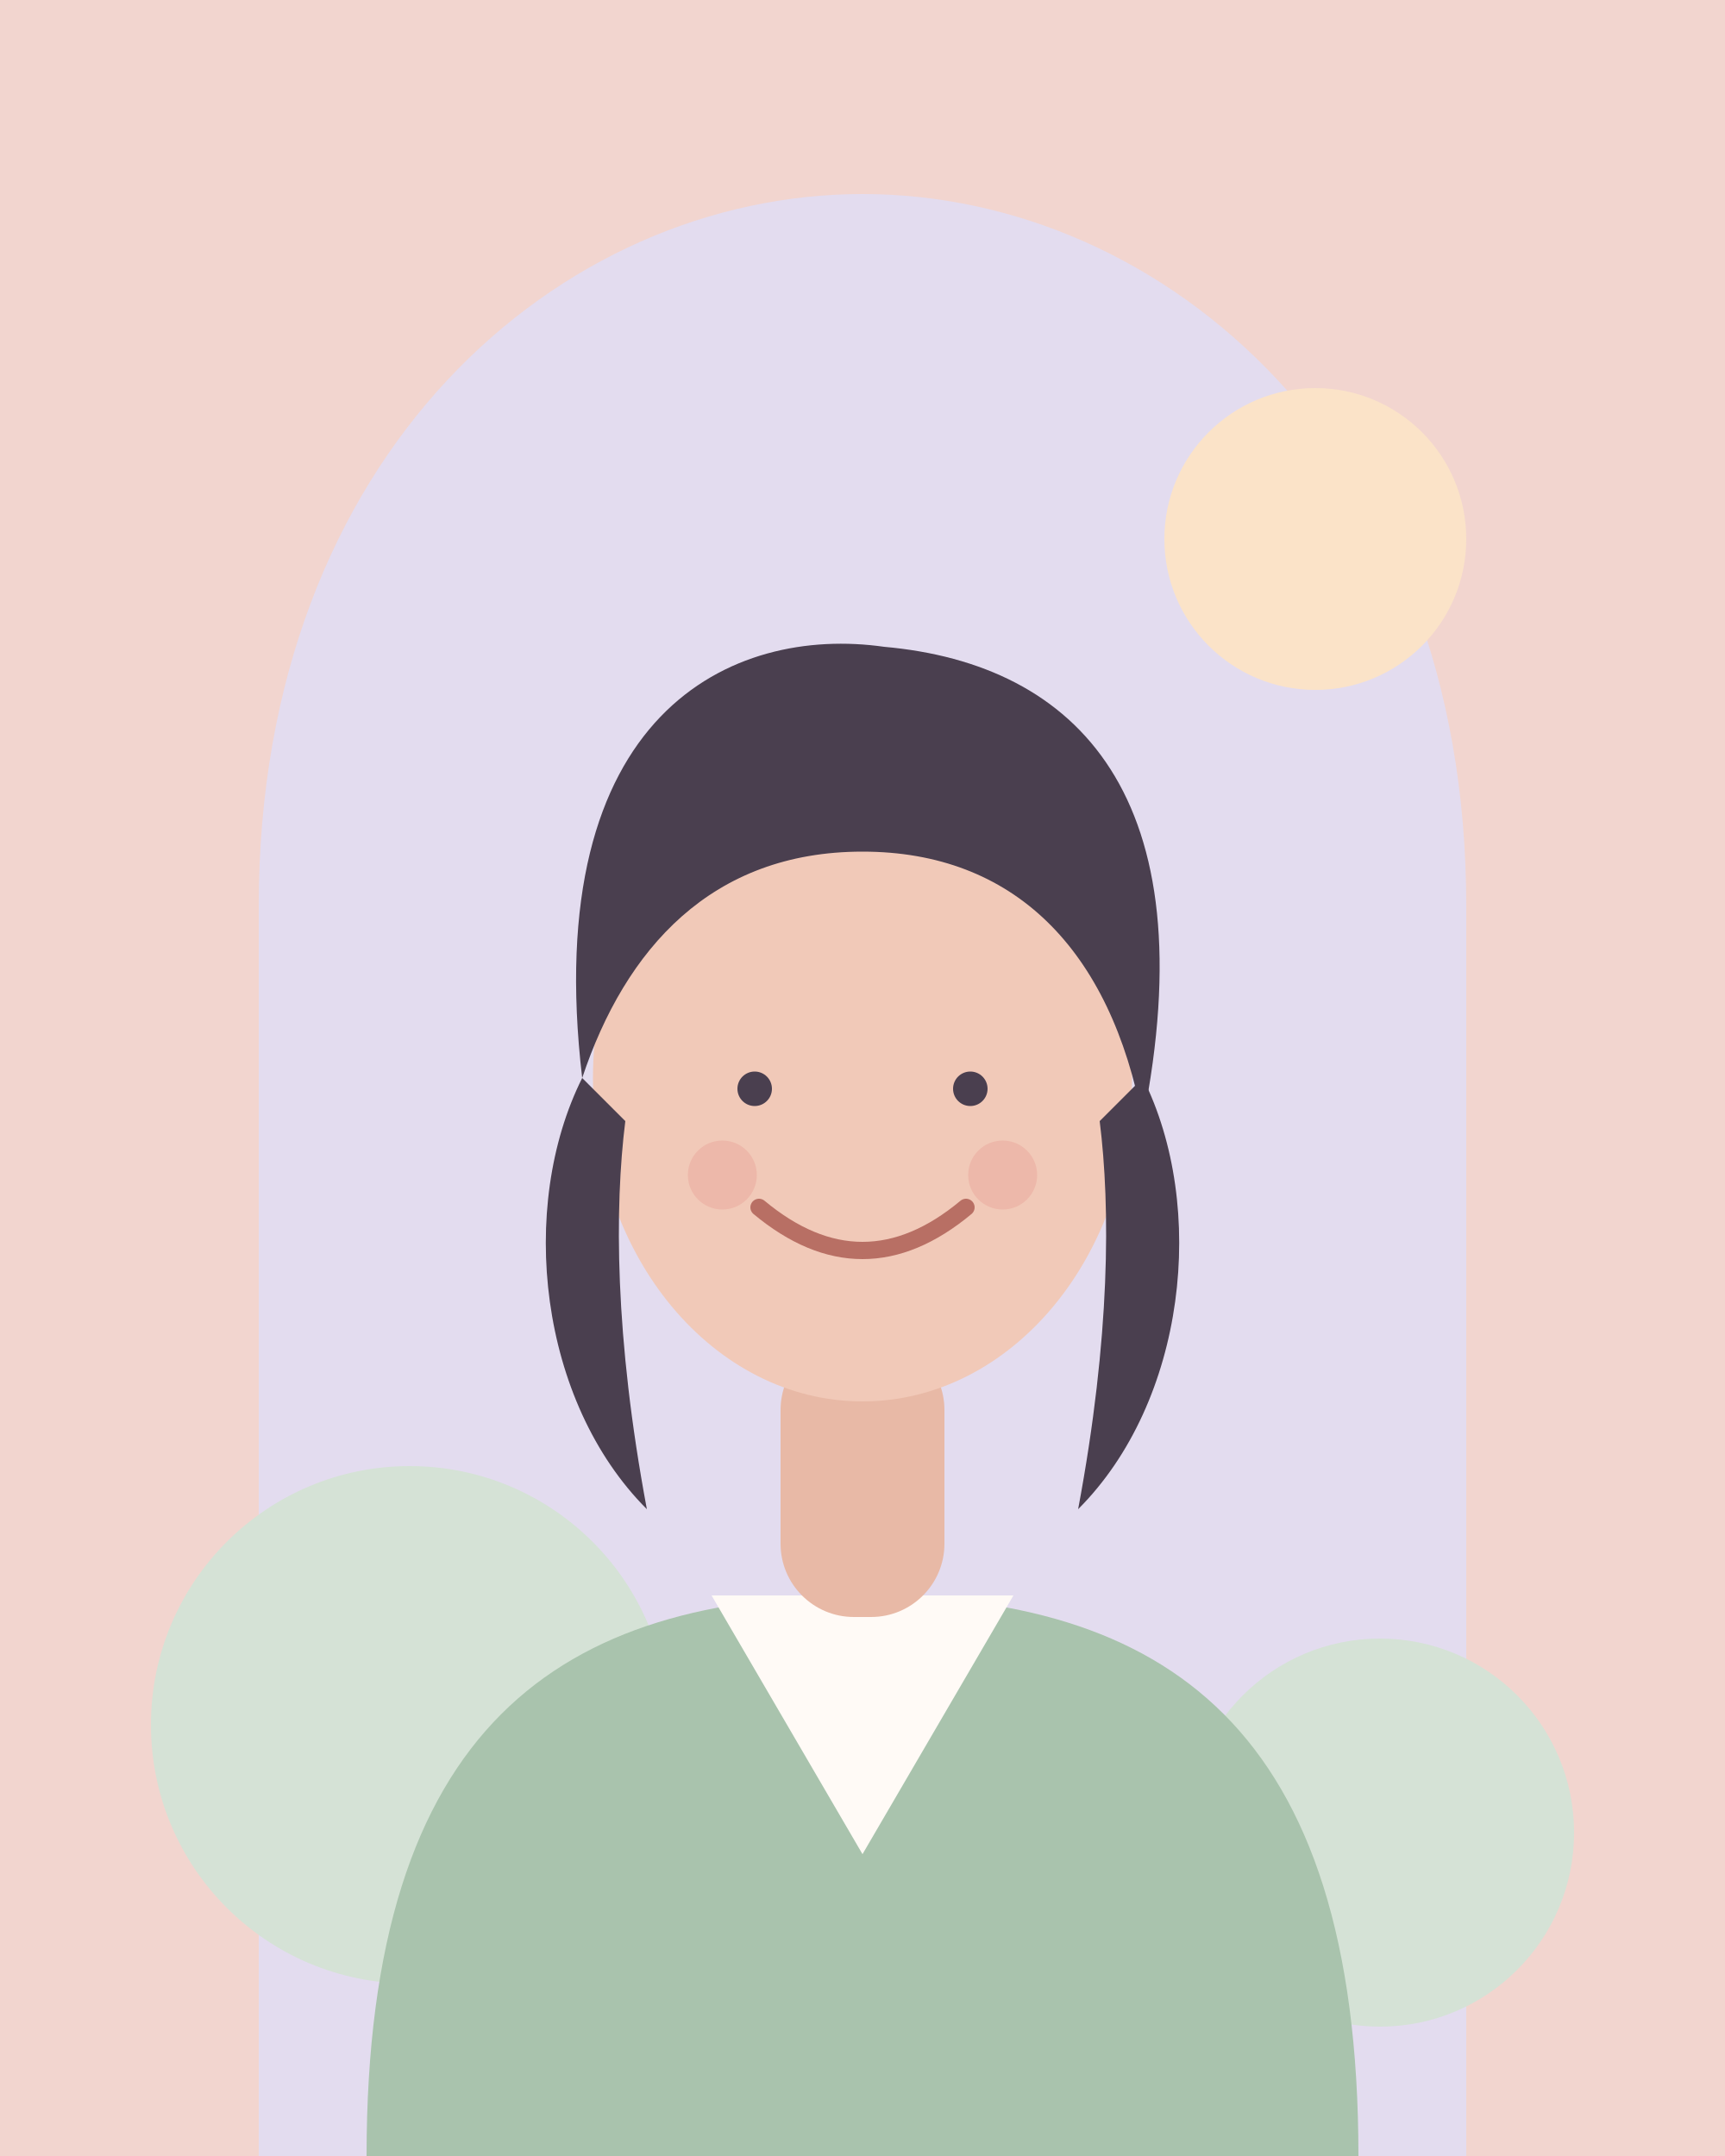
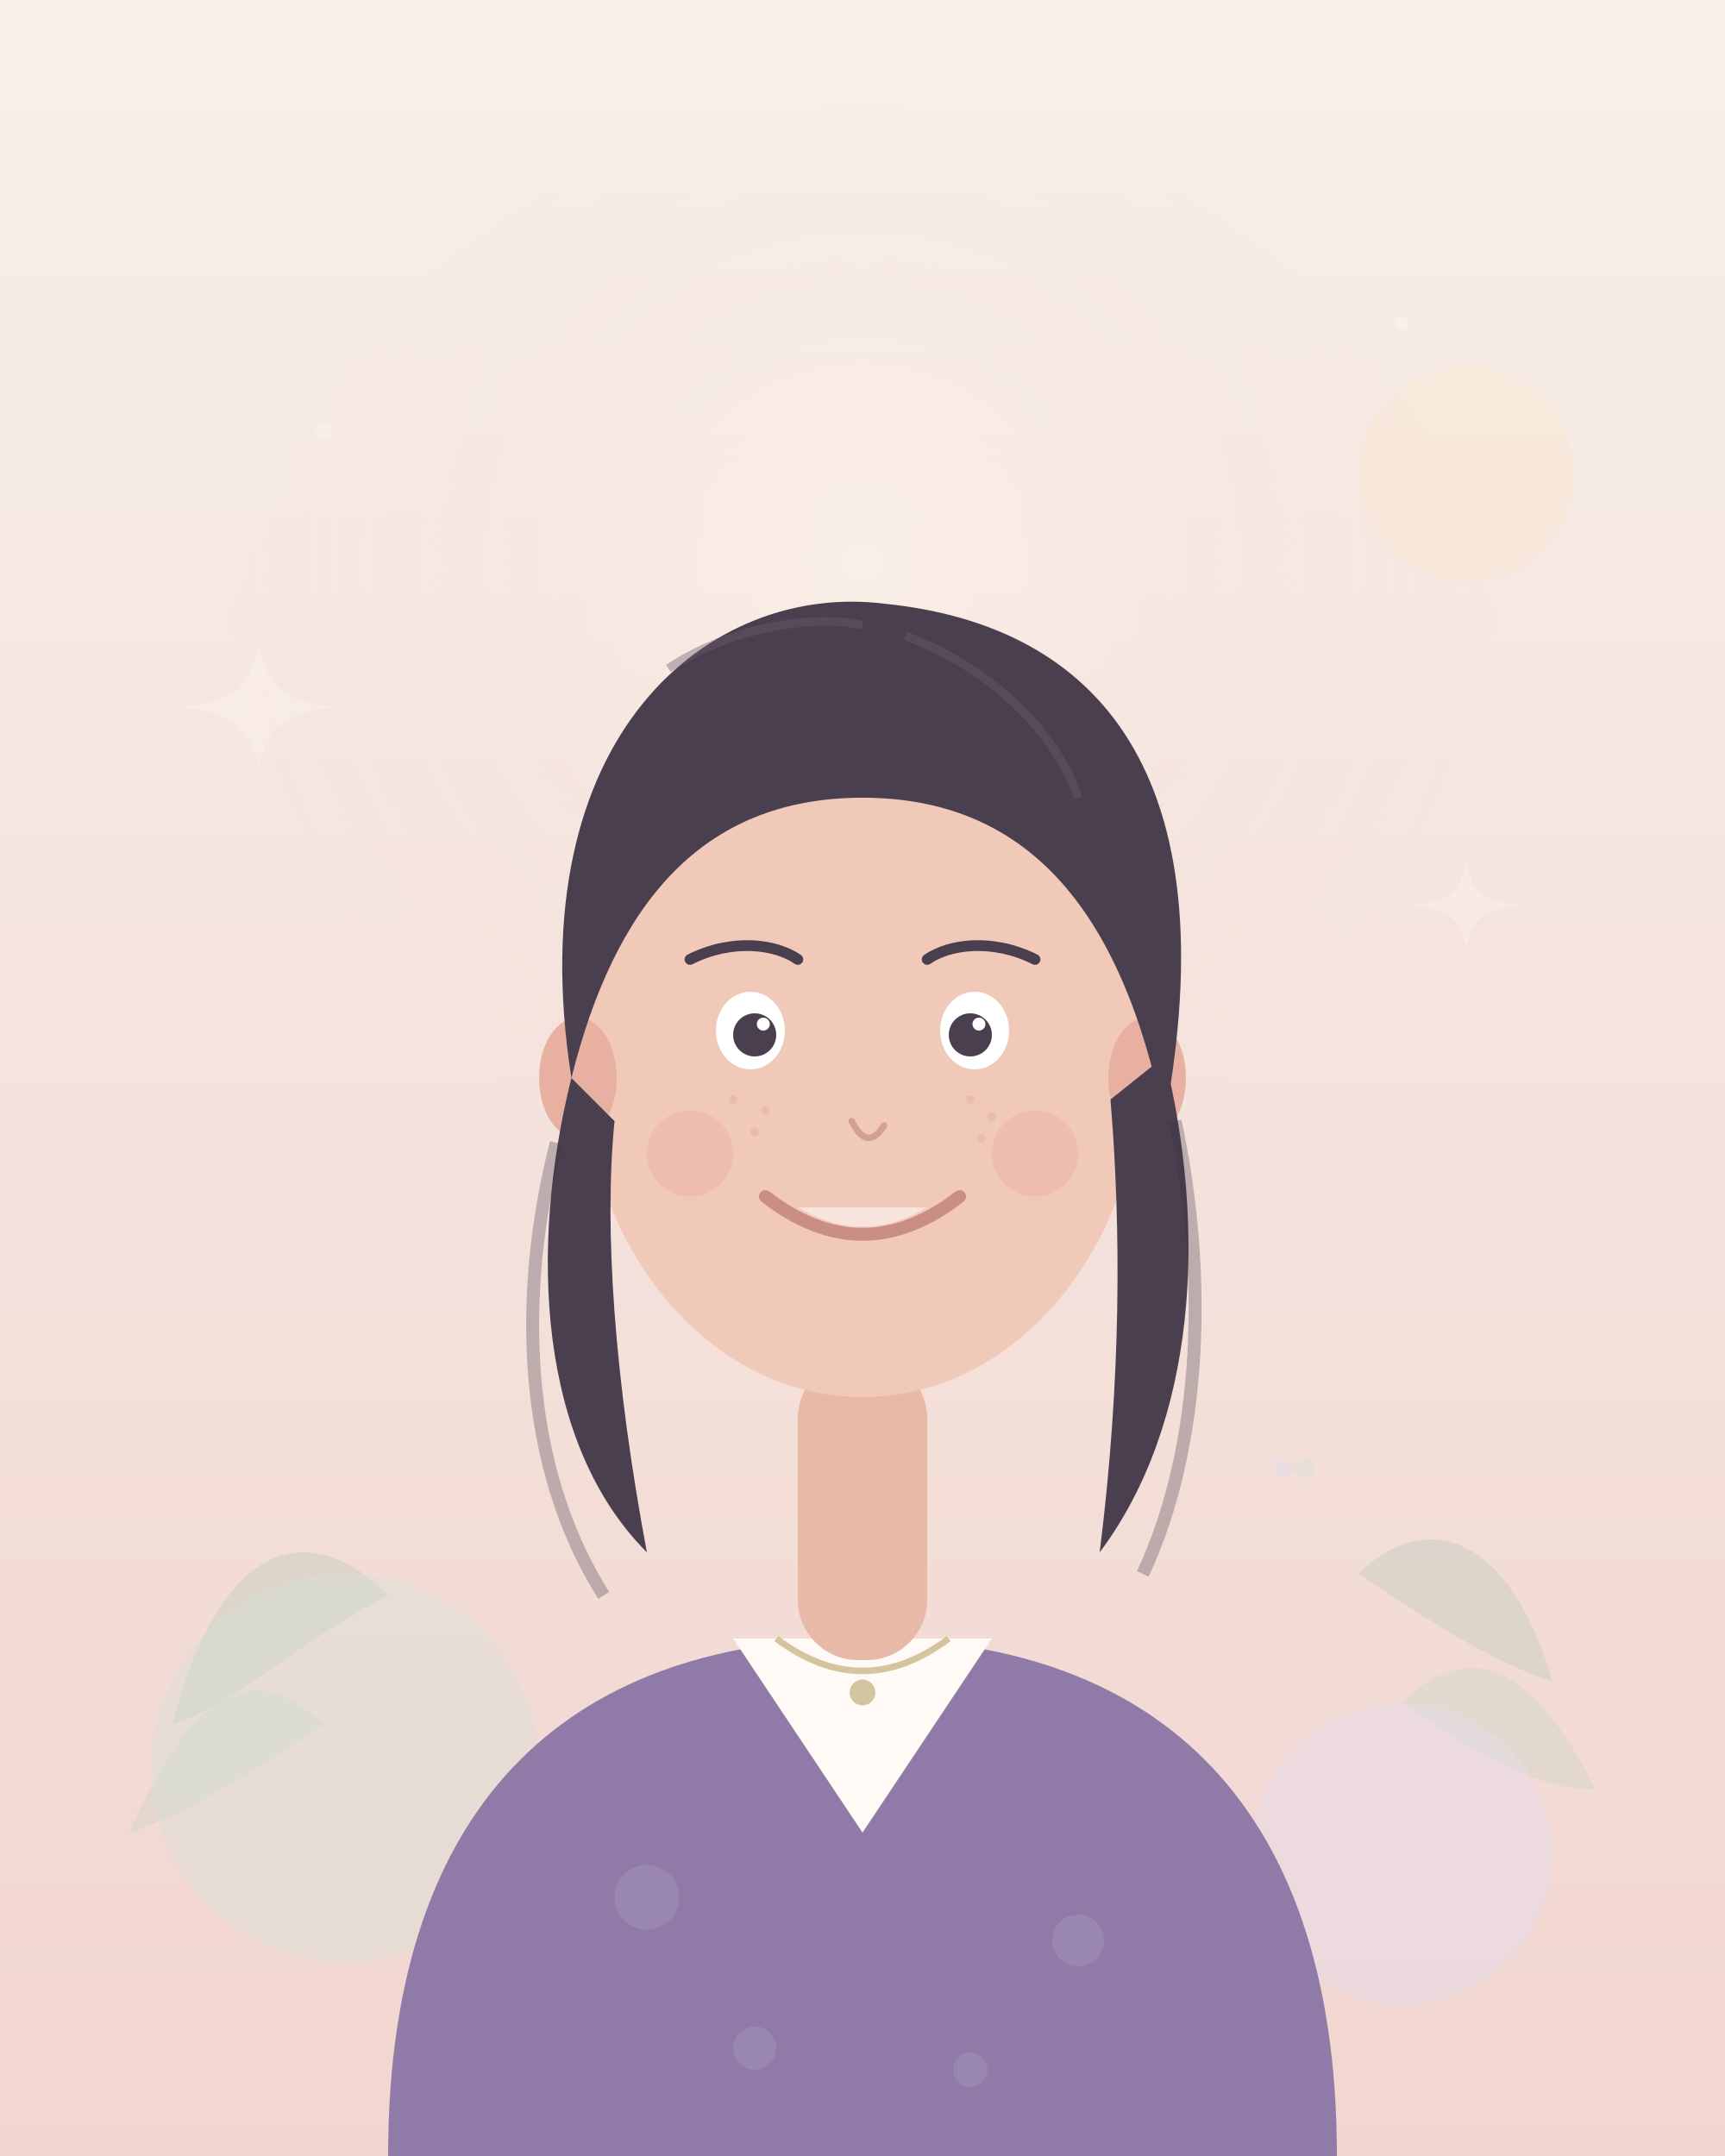
- <svg xmlns="http://www.w3.org/2000/svg" viewBox="0 0 800 1000" role="img" aria-label="Illustrated portrait of Ella, a friendly confidence coach">
-   <rect width="800" height="1000" fill="#f2d5cf" />
-   <path d="M120 1000 V420 C120 210 260 90 400 90 C540 90 680 210 680 420 V1000Z" fill="#e3dcef" />
-   <circle cx="610" cy="250" r="70" fill="#fbe3c8" />
-   <g fill="#d5e2d6">
-     <circle cx="190" cy="800" r="120" />
-     <circle cx="640" cy="850" r="90" />
+ <svg xmlns="http://www.w3.org/2000/svg" viewBox="0 0 800 1000" role="img" aria-label="Illustrated portrait of Ella, a warm and approachable confidence and mindset coach">
+   <defs>
+     <linearGradient id="bg" x1="0" y1="0" x2="0" y2="1">
+       <stop offset="0" stop-color="#f7f0ea" />
+       <stop offset="1" stop-color="#f2d5cf" />
+     </linearGradient>
+     <radialGradient id="warmGlow" cx=".5" cy=".35" r=".5">
+       <stop offset="0" stop-color="#fff8ed" stop-opacity=".4" />
+       <stop offset="1" stop-color="#f2d5cf" stop-opacity="0" />
+     </radialGradient>
+   </defs>
+   <rect width="800" height="1000" fill="url(#bg)" />
+   <circle cx="400" cy="350" r="300" fill="url(#warmGlow)" />
+   <g opacity=".3">
+     <path d="M80 800 C100 720 140 700 180 740 C140 760 110 790 80 800Z" fill="#a9c3ad" />
+     <path d="M60 850 C90 780 120 770 150 800 C120 820 90 840 60 850Z" fill="#bcd2bf" />
+     <path d="M720 780 C700 710 660 700 630 730 C660 750 690 770 720 780Z" fill="#a9c3ad" />
+     <path d="M740 830 C710 770 680 760 650 790 C680 810 710 830 740 830Z" fill="#bcd2bf" />
  </g>
-   <path d="M170 1000 C170 800 260 740 400 740 C540 740 630 800 630 1000Z" fill="#a9c3ad" />
-   <path d="M330 740 L400 860 L470 740Z" fill="#fffaf6" />
-   <rect x="362" y="620" width="76" height="130" rx="34" fill="#e8b9a6" />
-   <ellipse cx="400" cy="500" rx="125" ry="150" fill="#f1c9b8" />
-   <path d="M270 500 C250 330 340 290 410 300 C500 308 560 370 530 520 C515 440 470 395 400 395 C330 395 290 440 270 500Z" fill="#4a3f4f" />
-   <path d="M270 500 C240 560 250 650 300 700 C285 620 285 560 290 520Z" fill="#4a3f4f" />
-   <path d="M530 500 C560 560 550 650 500 700 C515 620 515 560 510 520Z" fill="#4a3f4f" />
-   <path d="M352 560 Q400 600 448 560" stroke="#b86f64" stroke-width="8" stroke-linecap="round" fill="none" />
-   <circle cx="350" cy="505" r="8" fill="#4a3f4f" />
-   <circle cx="450" cy="505" r="8" fill="#4a3f4f" />
-   <circle cx="335" cy="545" r="16" fill="#eaa79b" opacity=".5" />
-   <circle cx="465" cy="545" r="16" fill="#eaa79b" opacity=".5" />
+   <circle cx="160" cy="820" r="90" fill="#d5e2d6" opacity=".4" />
+   <circle cx="650" cy="860" r="70" fill="#e3dcef" opacity=".4" />
+   <circle cx="680" cy="220" r="50" fill="#fbe3c8" opacity=".3" />
+   <path d="M180 1000 C180 830 270 760 400 760 C530 760 620 830 620 1000Z" fill="#8f7aa8" />
+   <path d="M340 760 L400 850 L460 760Z" fill="#fffaf6" />
+   <g opacity=".1" fill="#fffaf6">
+     <circle cx="300" cy="880" r="15" />
+     <circle cx="500" cy="900" r="12" />
+     <circle cx="350" cy="950" r="10" />
+     <circle cx="450" cy="960" r="8" />
+   </g>
+   <rect x="370" y="630" width="60" height="140" rx="28" fill="#e8b9a6" />
+   <path d="M360 760 Q400 790 440 760" stroke="#d5c4a0" stroke-width="3" fill="none" />
+   <circle cx="400" cy="785" r="6" fill="#d5c4a0" />
+   <ellipse cx="400" cy="490" rx="130" ry="158" fill="#f1c9b8" />
+   <ellipse cx="268" cy="500" rx="18" ry="28" fill="#e8b0a0" />
+   <ellipse cx="532" cy="500" rx="18" ry="28" fill="#e8b0a0" />
+   <circle cx="268" cy="535" r="6" fill="#d5c4a0" />
+   <circle cx="532" cy="535" r="6" fill="#d5c4a0" />
+   <path d="M265 500 C240 340 330 270 410 280 C510 290 570 360 540 520 C520 420 475 370 400 370 C325 370 285 420 265 500Z" fill="#4a3f4f" />
+   <path d="M265 500 C245 580 250 670 300 720 C285 640 280 570 285 520Z" fill="#4a3f4f" />
+   <path d="M258 530 C240 600 242 680 280 740" stroke="#3d3342" stroke-width="6" fill="none" opacity=".3" />
+   <path d="M540 490 C560 570 555 660 510 720 C520 640 520 570 515 510Z" fill="#4a3f4f" />
+   <path d="M545 520 C560 590 558 670 530 730" stroke="#3d3342" stroke-width="6" fill="none" opacity=".3" />
+   <path d="M310 310 C340 290 380 285 400 290" stroke="#6a5a6f" stroke-width="4" fill="none" opacity=".4" />
+   <path d="M420 295 C460 310 490 340 500 370" stroke="#6a5a6f" stroke-width="4" fill="none" opacity=".4" />
+   <path d="M320 445 C340 435 360 438 370 445" stroke="#4a3f4f" stroke-width="5" stroke-linecap="round" fill="none" />
+   <path d="M430 445 C440 438 460 435 480 445" stroke="#4a3f4f" stroke-width="5" stroke-linecap="round" fill="none" />
+   <ellipse cx="348" cy="478" rx="16" ry="18" fill="#fff" />
+   <ellipse cx="452" cy="478" rx="16" ry="18" fill="#fff" />
+   <circle cx="350" cy="480" r="10" fill="#4a3f4f" />
+   <circle cx="450" cy="480" r="10" fill="#4a3f4f" />
+   <circle cx="354" cy="475" r="3" fill="#fff" />
+   <circle cx="454" cy="475" r="3" fill="#fff" />
+   <path d="M395 520 C400 530 405 530 410 522" stroke="#d4a090" stroke-width="3" stroke-linecap="round" fill="none" />
+   <path d="M355 555 Q400 590 445 555" stroke="#c98f86" stroke-width="6" stroke-linecap="round" fill="none" />
+   <path d="M370 560 Q400 578 430 560" fill="#fff" opacity=".5" />
+   <circle cx="320" cy="535" r="20" fill="#eaa79b" opacity=".35" />
+   <circle cx="480" cy="535" r="20" fill="#eaa79b" opacity=".35" />
+   <g fill="#d4a090" opacity=".3">
+     <circle cx="340" cy="510" r="2" />
+     <circle cx="355" cy="515" r="2" />
+     <circle cx="350" cy="525" r="2" />
+     <circle cx="450" cy="510" r="2" />
+     <circle cx="460" cy="518" r="2" />
+     <circle cx="455" cy="528" r="2" />
+   </g>
+   <g opacity=".25">
+     <path d="M120 300 C125 320 132 325 155 328 C132 331 125 336 120 356 C115 336 108 331 85 328 C108 325 115 320 120 300Z" fill="#fffaf6" />
+     <path d="M680 400 C683 415 688 418 705 420 C688 422 683 425 680 440 C677 425 672 422 655 420 C672 418 677 415 680 400Z" fill="#fffaf6" />
+     <circle cx="150" cy="200" r="4" fill="#fffaf6" />
+     <circle cx="650" cy="150" r="3" fill="#fffaf6" />
+   </g>
+   <g transform="translate(600 680) scale(.6)" opacity=".45">
+     <path d="M0 0 C-12 -10 -18 -6 -14 2 C-18 10 -12 14 0 4Z" fill="#e3dcef" />
+     <path d="M0 0 C12 -10 18 -6 14 2 C18 10 12 14 0 4Z" fill="#d5e2d6" />
+   </g>
</svg>
